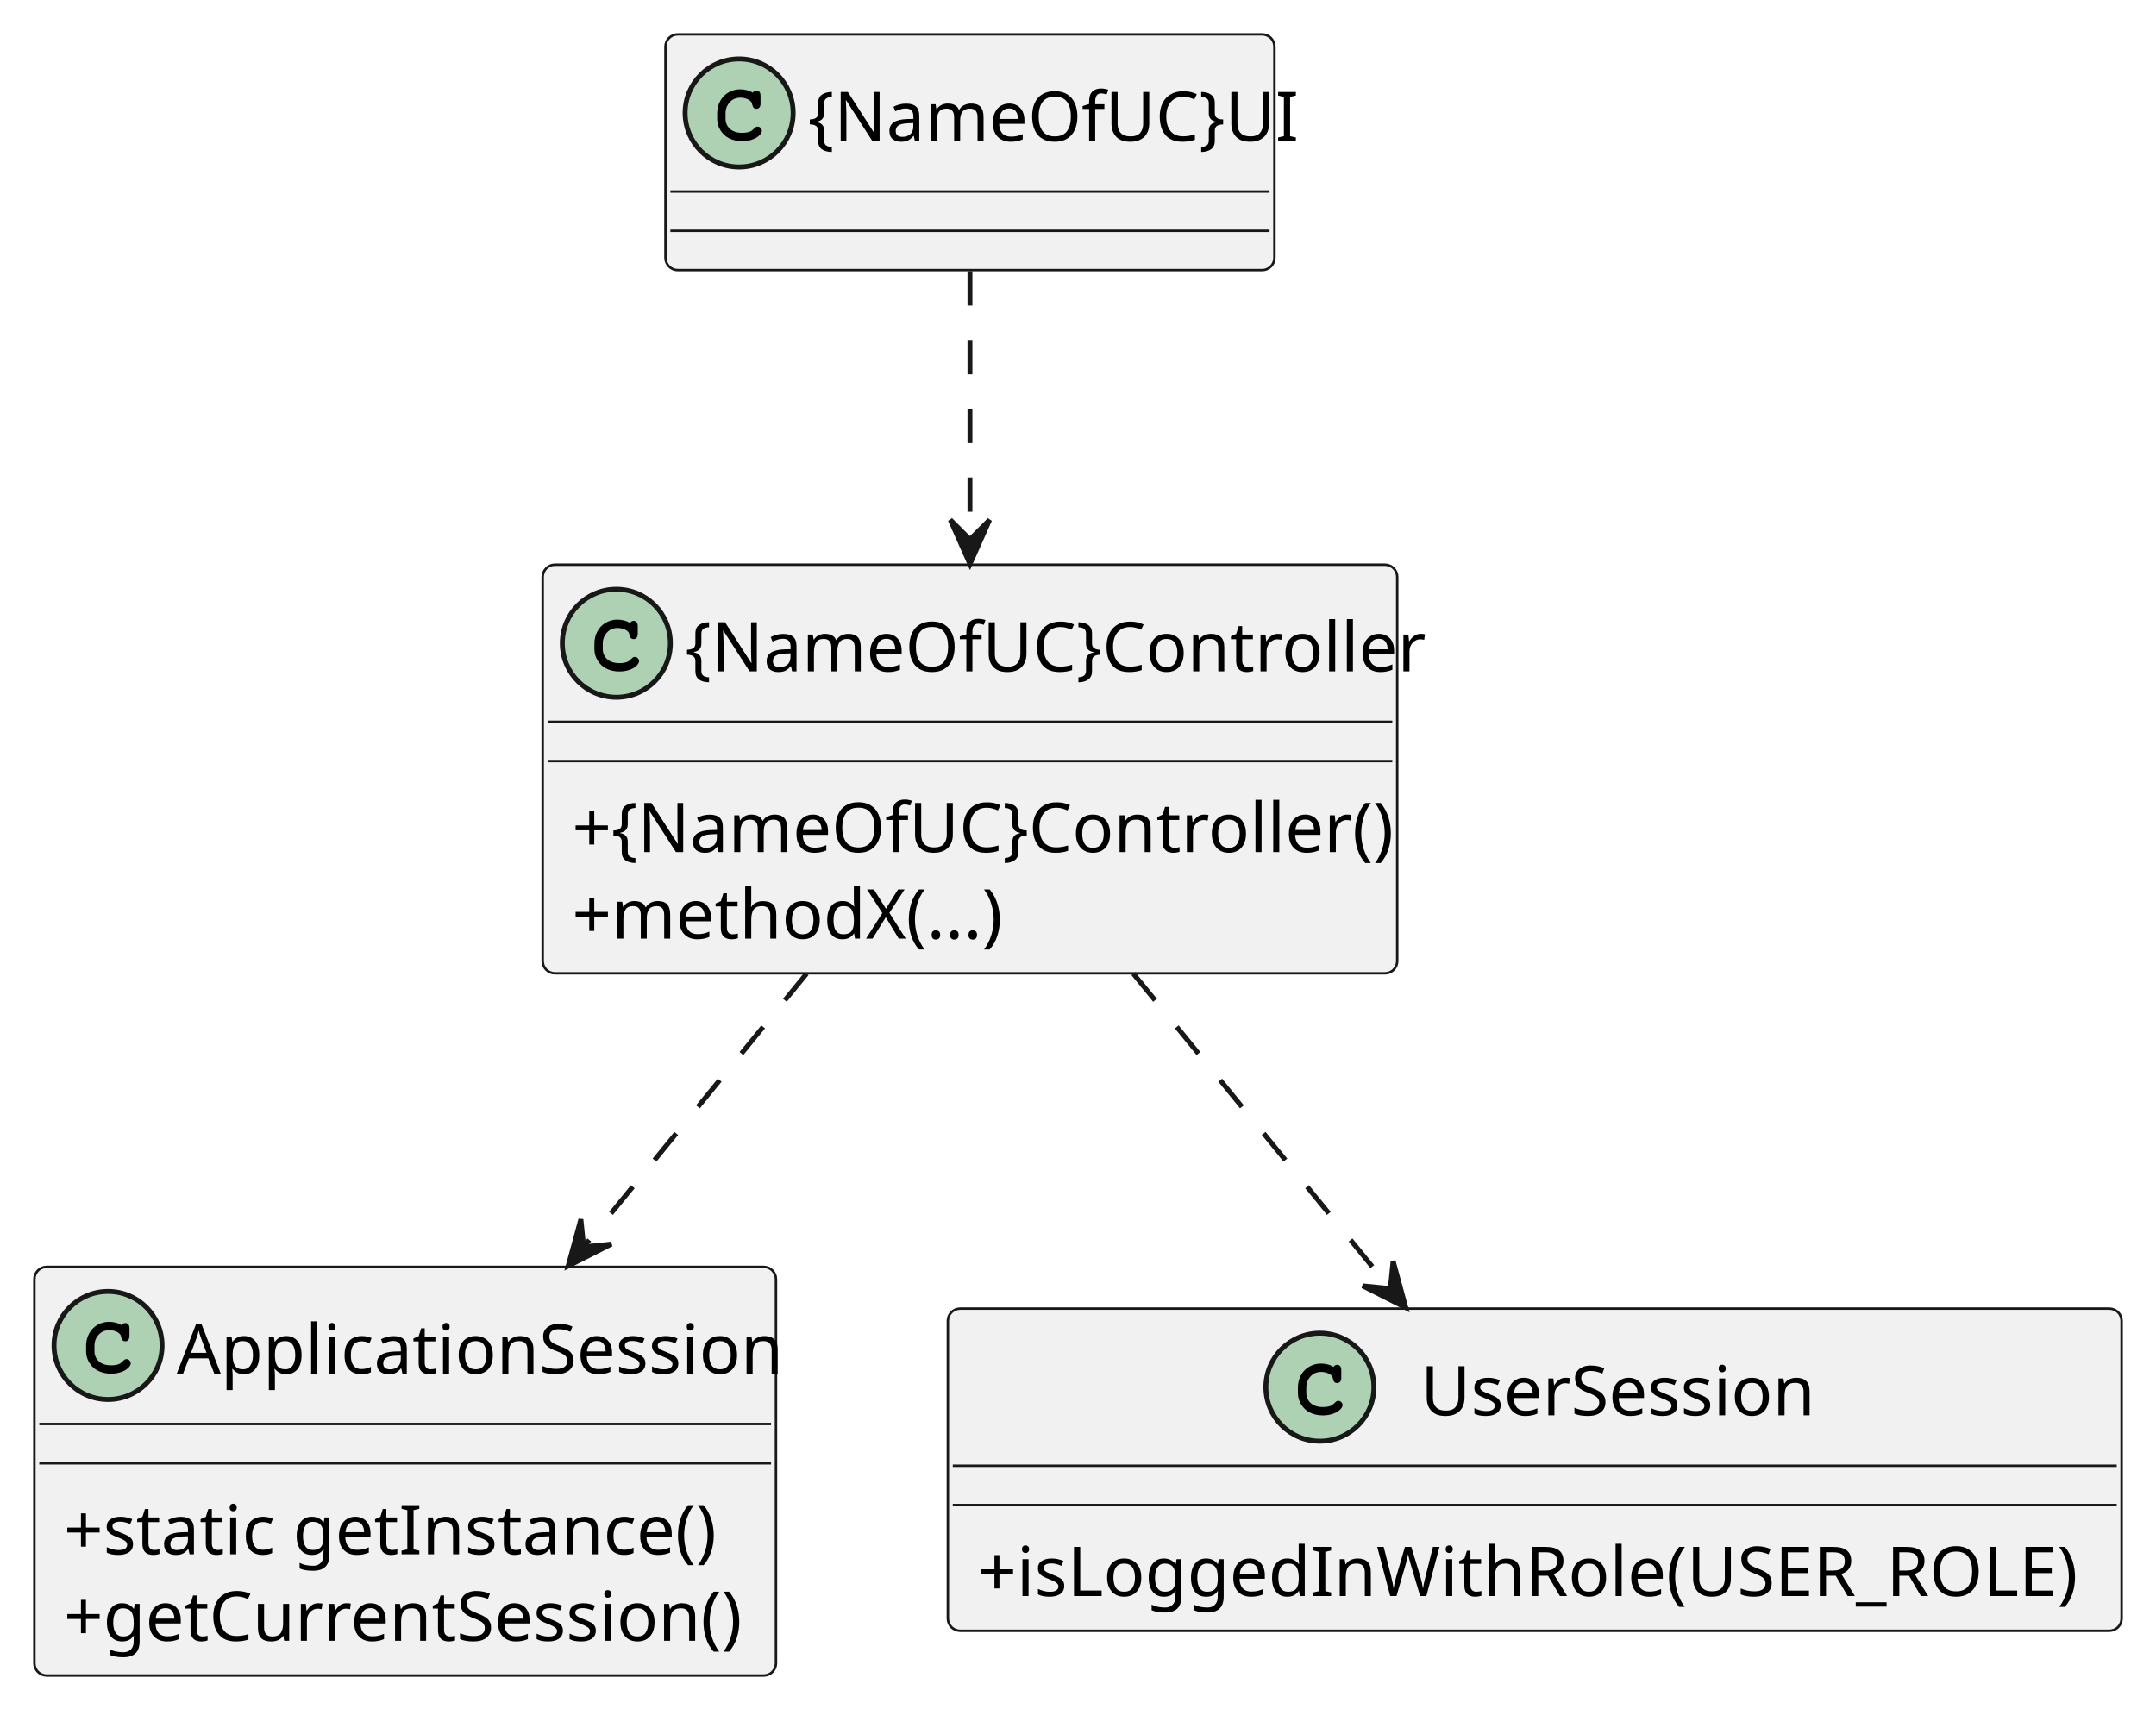
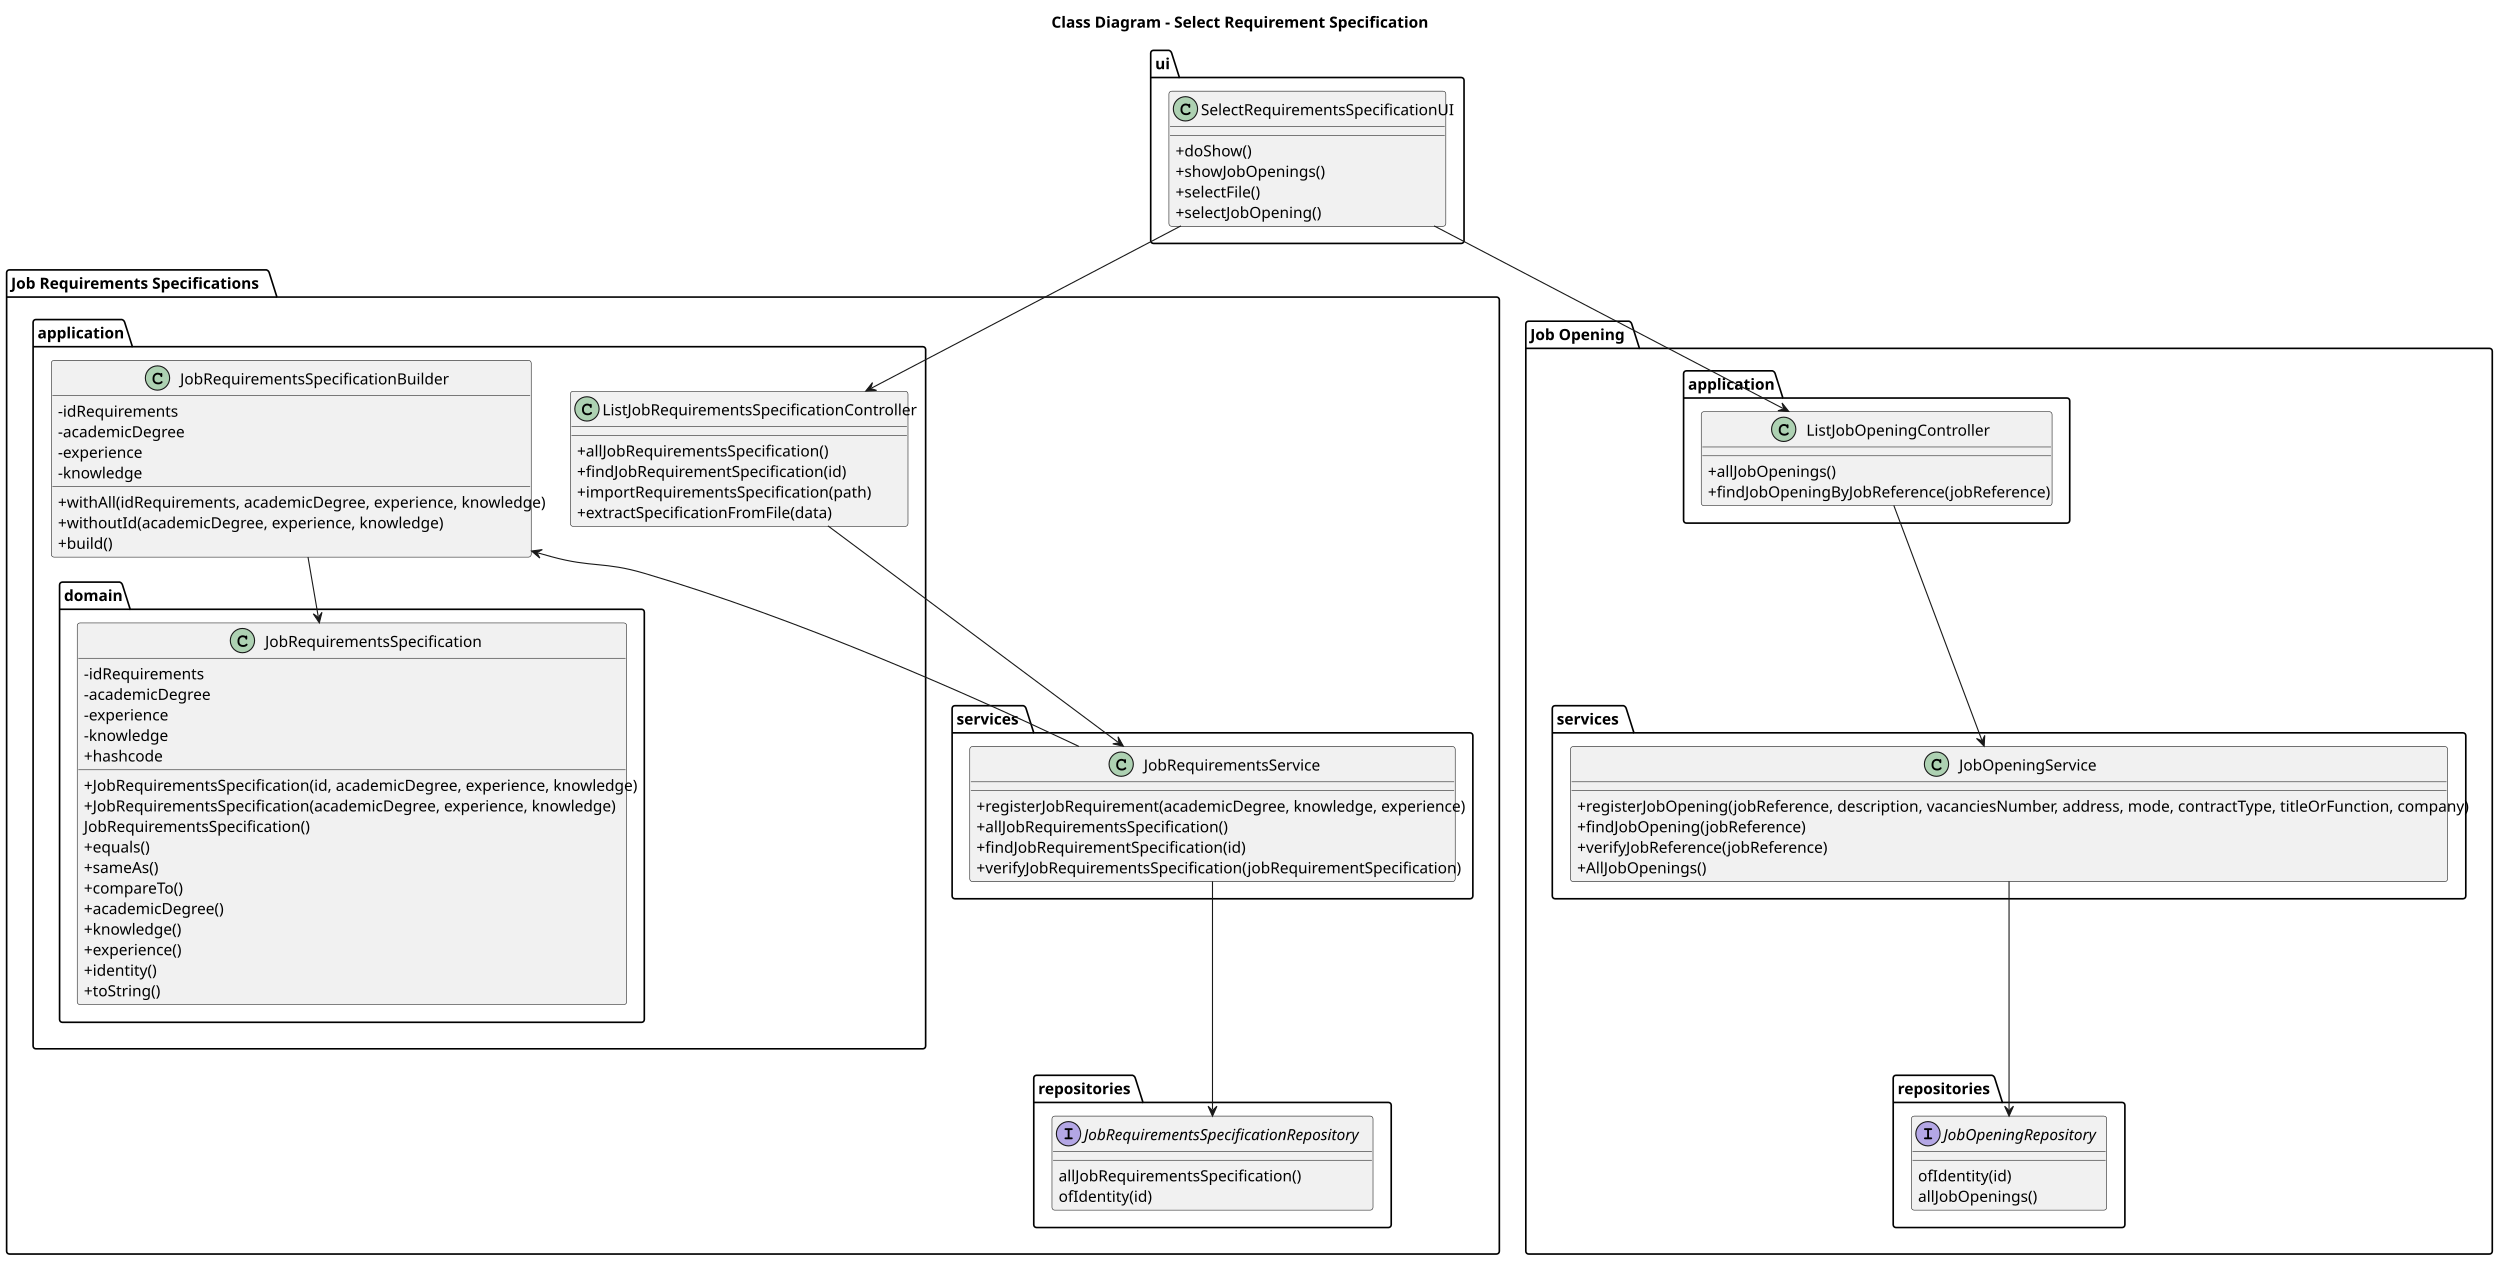
- <svg xmlns="http://www.w3.org/2000/svg" contentStyleType="text/css" height="348px" preserveAspectRatio="none" style="width:439px;height:348px;background:#FFFFFF;" version="1.1" viewBox="0 0 439 348" width="439px" zoomAndPan="magnify">
+ <svg xmlns="http://www.w3.org/2000/svg" contentStyleType="text/css" height="1143px" preserveAspectRatio="none" style="width:2266px;height:1143px;background:#FFFFFF;" version="1.1" viewBox="0 0 2266 1143" width="2266px" zoomAndPan="magnify">
  <defs />
  <g>
-     <g id="elem_ApplicationSession">
-       <rect codeLine="3" fill="#F1F1F1" height="83.219" id="ApplicationSession" rx="2.5" ry="2.5" style="stroke:#181818;stroke-width:0.5;" width="151" x="7" y="258" />
-       <ellipse cx="22" cy="274" fill="#ADD1B2" rx="11" ry="11" style="stroke:#181818;stroke-width:1.0;" />
-       <path d="M24.766,269.875 Q24.922,269.656 25.109,269.547 Q25.297,269.438 25.516,269.438 Q25.891,269.438 26.125,269.703 Q26.359,269.953 26.359,270.562 L26.359,272.016 Q26.359,272.625 26.125,272.891 Q25.891,273.156 25.516,273.156 Q25.172,273.156 24.969,272.953 Q24.766,272.766 24.656,272.25 Q24.609,271.891 24.422,271.703 Q24.094,271.328 23.484,271.109 Q22.875,270.891 22.25,270.891 Q21.484,270.891 20.844,271.219 Q20.219,271.547 19.719,272.297 Q19.234,273.047 19.234,274.078 L19.234,275.172 Q19.234,276.406 20.125,277.234 Q21.016,278.047 22.609,278.047 Q23.547,278.047 24.203,277.797 Q24.594,277.641 25.016,277.203 Q25.281,276.938 25.422,276.859 Q25.578,276.781 25.781,276.781 Q26.109,276.781 26.359,277.047 Q26.625,277.297 26.625,277.641 Q26.625,277.984 26.281,278.391 Q25.781,278.969 24.984,279.297 Q23.906,279.75 22.609,279.75 Q21.094,279.75 19.891,279.125 Q18.906,278.625 18.219,277.562 Q17.531,276.484 17.531,275.203 L17.531,274.047 Q17.531,272.719 18.141,271.578 Q18.766,270.422 19.859,269.812 Q20.953,269.188 22.188,269.188 Q22.922,269.188 23.562,269.359 Q24.219,269.516 24.766,269.875 Z " fill="#000000" />
-       <text fill="#000000" font-family="sans-serif" font-size="14" lengthAdjust="spacing" textLength="119" x="36" y="279.728">ApplicationSession</text>
-       <line style="stroke:#181818;stroke-width:0.5;" x1="8" x2="157" y1="290" y2="290" />
-       <line style="stroke:#181818;stroke-width:0.5;" x1="8" x2="157" y1="298" y2="298" />
-       <text fill="#000000" font-family="sans-serif" font-size="14" lengthAdjust="spacing" textLength="128" x="13" y="316.533">+static getInstance()</text>
-       <text fill="#000000" font-family="sans-serif" font-size="14" lengthAdjust="spacing" textLength="136" x="13" y="334.143">+getCurrentSession()</text>
-     </g>
-     <g id="elem_UserSession">
-       <rect codeLine="9" fill="#F1F1F1" height="65.609" id="UserSession" rx="2.5" ry="2.5" style="stroke:#181818;stroke-width:0.5;" width="239" x="193" y="266.5" />
-       <ellipse cx="268.75" cy="282.5" fill="#ADD1B2" rx="11" ry="11" style="stroke:#181818;stroke-width:1.0;" />
-       <path d="M271.516,278.375 Q271.672,278.156 271.859,278.047 Q272.047,277.938 272.266,277.938 Q272.641,277.938 272.875,278.203 Q273.109,278.453 273.109,279.062 L273.109,280.516 Q273.109,281.125 272.875,281.391 Q272.641,281.656 272.266,281.656 Q271.922,281.656 271.719,281.453 Q271.516,281.266 271.406,280.75 Q271.359,280.391 271.172,280.203 Q270.844,279.828 270.234,279.609 Q269.625,279.391 269,279.391 Q268.234,279.391 267.594,279.719 Q266.969,280.047 266.469,280.797 Q265.984,281.547 265.984,282.578 L265.984,283.672 Q265.984,284.906 266.875,285.734 Q267.766,286.547 269.359,286.547 Q270.297,286.547 270.953,286.297 Q271.344,286.141 271.766,285.703 Q272.031,285.438 272.172,285.359 Q272.328,285.281 272.531,285.281 Q272.859,285.281 273.109,285.547 Q273.375,285.797 273.375,286.141 Q273.375,286.484 273.031,286.891 Q272.531,287.469 271.734,287.797 Q270.656,288.25 269.359,288.25 Q267.844,288.25 266.641,287.625 Q265.656,287.125 264.969,286.062 Q264.281,284.984 264.281,283.703 L264.281,282.547 Q264.281,281.219 264.891,280.078 Q265.516,278.922 266.609,278.312 Q267.703,277.688 268.938,277.688 Q269.672,277.688 270.312,277.859 Q270.969,278.016 271.516,278.375 Z " fill="#000000" />
-       <text fill="#000000" font-family="sans-serif" font-size="14" lengthAdjust="spacing" textLength="79" x="289.25" y="288.228">UserSession</text>
-       <line style="stroke:#181818;stroke-width:0.5;" x1="194" x2="431" y1="298.5" y2="298.5" />
-       <line style="stroke:#181818;stroke-width:0.5;" x1="194" x2="431" y1="306.5" y2="306.5" />
-       <text fill="#000000" font-family="sans-serif" font-size="14" lengthAdjust="spacing" textLength="227" x="199" y="325.033">+isLoggedInWithRole(USER_ROLE)</text>
-     </g>
-     <g id="elem_{NameOfUC}Controller">
-       <rect codeLine="14" fill="#F1F1F1" height="83.219" id="{NameOfUC}Controller" rx="2.5" ry="2.5" style="stroke:#181818;stroke-width:0.5;" width="174" x="110.5" y="115" />
-       <ellipse cx="125.5" cy="131" fill="#ADD1B2" rx="11" ry="11" style="stroke:#181818;stroke-width:1.0;" />
-       <path d="M128.266,126.875 Q128.422,126.656 128.609,126.547 Q128.797,126.438 129.016,126.438 Q129.391,126.438 129.625,126.703 Q129.859,126.953 129.859,127.562 L129.859,129.016 Q129.859,129.625 129.625,129.891 Q129.391,130.156 129.016,130.156 Q128.672,130.156 128.469,129.953 Q128.266,129.766 128.156,129.25 Q128.109,128.891 127.922,128.703 Q127.594,128.328 126.984,128.109 Q126.375,127.891 125.75,127.891 Q124.984,127.891 124.344,128.219 Q123.719,128.547 123.219,129.297 Q122.734,130.047 122.734,131.078 L122.734,132.172 Q122.734,133.406 123.625,134.234 Q124.516,135.047 126.109,135.047 Q127.047,135.047 127.703,134.797 Q128.094,134.641 128.516,134.203 Q128.781,133.938 128.922,133.859 Q129.078,133.781 129.281,133.781 Q129.609,133.781 129.859,134.047 Q130.125,134.297 130.125,134.641 Q130.125,134.984 129.781,135.391 Q129.281,135.969 128.484,136.297 Q127.406,136.75 126.109,136.75 Q124.594,136.75 123.391,136.125 Q122.406,135.625 121.719,134.562 Q121.031,133.484 121.031,132.203 L121.031,131.047 Q121.031,129.719 121.641,128.578 Q122.266,127.422 123.359,126.812 Q124.453,126.188 125.688,126.188 Q126.422,126.188 127.062,126.359 Q127.719,126.516 128.266,126.875 Z " fill="#000000" />
-       <text fill="#000000" font-family="sans-serif" font-size="14" lengthAdjust="spacing" textLength="142" x="139.5" y="136.728">{NameOfUC}Controller</text>
-       <line style="stroke:#181818;stroke-width:0.5;" x1="111.5" x2="283.5" y1="147" y2="147" />
-       <line style="stroke:#181818;stroke-width:0.5;" x1="111.5" x2="283.5" y1="155" y2="155" />
-       <text fill="#000000" font-family="sans-serif" font-size="14" lengthAdjust="spacing" textLength="160" x="116.5" y="173.533">+{NameOfUC}Controller()</text>
-       <text fill="#000000" font-family="sans-serif" font-size="14" lengthAdjust="spacing" textLength="85" x="116.5" y="191.143">+methodX(...)</text>
-     </g>
-     <g id="elem_{NameOfUC}UI">
-       <rect codeLine="19" fill="#F1F1F1" height="48" id="{NameOfUC}UI" rx="2.5" ry="2.5" style="stroke:#181818;stroke-width:0.5;" width="124" x="135.5" y="7" />
-       <ellipse cx="150.5" cy="23" fill="#ADD1B2" rx="11" ry="11" style="stroke:#181818;stroke-width:1.0;" />
-       <path d="M153.266,18.875 Q153.422,18.656 153.609,18.547 Q153.797,18.438 154.016,18.438 Q154.391,18.438 154.625,18.703 Q154.859,18.953 154.859,19.562 L154.859,21.016 Q154.859,21.625 154.625,21.891 Q154.391,22.156 154.016,22.156 Q153.672,22.156 153.469,21.953 Q153.266,21.766 153.156,21.25 Q153.109,20.891 152.922,20.703 Q152.594,20.328 151.984,20.109 Q151.375,19.891 150.75,19.891 Q149.984,19.891 149.344,20.219 Q148.719,20.547 148.219,21.297 Q147.734,22.047 147.734,23.078 L147.734,24.172 Q147.734,25.406 148.625,26.234 Q149.516,27.047 151.109,27.047 Q152.047,27.047 152.703,26.797 Q153.094,26.641 153.516,26.203 Q153.781,25.938 153.922,25.859 Q154.078,25.781 154.281,25.781 Q154.609,25.781 154.859,26.047 Q155.125,26.297 155.125,26.641 Q155.125,26.984 154.781,27.391 Q154.281,27.969 153.484,28.297 Q152.406,28.75 151.109,28.75 Q149.594,28.75 148.391,28.125 Q147.406,27.625 146.719,26.562 Q146.031,25.484 146.031,24.203 L146.031,23.047 Q146.031,21.719 146.641,20.578 Q147.266,19.422 148.359,18.812 Q149.453,18.188 150.688,18.188 Q151.422,18.188 152.062,18.359 Q152.719,18.516 153.266,18.875 Z " fill="#000000" />
-       <text fill="#000000" font-family="sans-serif" font-size="14" lengthAdjust="spacing" textLength="92" x="164.5" y="28.729">{NameOfUC}UI</text>
-       <line style="stroke:#181818;stroke-width:0.5;" x1="136.5" x2="258.5" y1="39" y2="39" />
-       <line style="stroke:#181818;stroke-width:0.5;" x1="136.5" x2="258.5" y1="47" y2="47" />
-     </g>
-     <g id="link_{NameOfUC}UI_{NameOfUC}Controller">
-       <path codeLine="22" d="M197.5,55.23 C197.5,70.56 197.5,91.16 197.5,109.7 " fill="none" id="{NameOfUC}UI-to-{NameOfUC}Controller" style="stroke:#181818;stroke-width:1.0;stroke-dasharray:7.0,7.0;" />
-       <polygon fill="#181818" points="197.5,114.87,201.5,105.87,197.5,109.87,193.5,105.87,197.5,114.87" style="stroke:#181818;stroke-width:1.0;" />
-     </g>
-     <g id="link_{NameOfUC}Controller_ApplicationSession">
-       <path codeLine="23" d="M164.24,198.28 C150.05,215.67 133.46,236.02 118.94,253.82 " fill="none" id="{NameOfUC}Controller-to-ApplicationSession" style="stroke:#181818;stroke-width:1.0;stroke-dasharray:7.0,7.0;" />
-       <polygon fill="#181818" points="115.69,257.81,124.478,253.363,118.85,253.935,118.278,248.307,115.69,257.81" style="stroke:#181818;stroke-width:1.0;" />
-     </g>
-     <g id="link_{NameOfUC}Controller_UserSession">
-       <path codeLine="24" d="M230.76,198.28 C247.17,218.4 266.79,242.46 282.7,261.97 " fill="none" id="{NameOfUC}Controller-to-UserSession" style="stroke:#181818;stroke-width:1.0;stroke-dasharray:7.0,7.0;" />
-       <polygon fill="#181818" points="286.25,266.31,283.662,256.807,283.09,262.435,277.462,261.863,286.25,266.31" style="stroke:#181818;stroke-width:1.0;" />
+     <text fill="#000000" font-family="sans-serif" font-size="14" font-weight="bold" lengthAdjust="spacing" textLength="346" x="953" y="25.107">Class Diagram - Select Requirement Specification</text>
+     <g id="cluster_ui">
+       <path d="M1045.5,45.635 L1059.5,45.635 A3.75,3.75 0 0 1 1062,48.135 L1069,70.256 L1324.5,70.256 A2.5,2.5 0 0 1 1327,72.756 L1327,218.135 A2.5,2.5 0 0 1 1324.5,220.635 L1045.5,220.635 A2.5,2.5 0 0 1 1043,218.135 L1043,48.135 A2.5,2.5 0 0 1 1045.5,45.635 " fill="none" style="stroke:#000000;stroke-width:1.5;" />
+       <line style="stroke:#000000;stroke-width:1.5;" x1="1043" x2="1069" y1="70.256" y2="70.256" />
+       <text fill="#000000" font-family="sans-serif" font-size="14" font-weight="bold" lengthAdjust="spacing" textLength="13" x="1047" y="62.742">ui</text>
+     </g>
+     <g id="cluster_Job Requirements Specifications">
+       <path d="M8.5,244.635 L241.5,244.635 A3.75,3.75 0 0 1 244,247.135 L251,269.256 L1356.5,269.256 A2.5,2.5 0 0 1 1359,271.756 L1359,1134.135 A2.5,2.5 0 0 1 1356.5,1136.635 L8.5,1136.635 A2.5,2.5 0 0 1 6,1134.135 L6,247.135 A2.5,2.5 0 0 1 8.5,244.635 " fill="none" style="stroke:#000000;stroke-width:1.5;" />
+       <line style="stroke:#000000;stroke-width:1.5;" x1="6" x2="251" y1="269.256" y2="269.256" />
+       <text fill="#000000" font-family="sans-serif" font-size="14" font-weight="bold" lengthAdjust="spacing" textLength="232" x="10" y="261.742">Job Requirements Specifications</text>
+     </g>
+     <g id="cluster_application">
+       <path d="M32.5,289.635 L110.5,289.635 A3.75,3.75 0 0 1 113,292.135 L120,314.256 L836.5,314.256 A2.5,2.5 0 0 1 839,316.756 L839,948.135 A2.5,2.5 0 0 1 836.5,950.635 L32.5,950.635 A2.5,2.5 0 0 1 30,948.135 L30,292.135 A2.5,2.5 0 0 1 32.5,289.635 " fill="none" style="stroke:#000000;stroke-width:1.5;" />
+       <line style="stroke:#000000;stroke-width:1.5;" x1="30" x2="120" y1="314.256" y2="314.256" />
+       <text fill="#000000" font-family="sans-serif" font-size="14" font-weight="bold" lengthAdjust="spacing" textLength="77" x="34" y="306.742">application</text>
+     </g>
+     <g id="cluster_domain">
+       <path d="M56.5,527.635 L108.5,527.635 A3.75,3.75 0 0 1 111,530.135 L118,552.256 L581.5,552.256 A2.5,2.5 0 0 1 584,554.756 L584,924.135 A2.5,2.5 0 0 1 581.5,926.635 L56.5,926.635 A2.5,2.5 0 0 1 54,924.135 L54,530.135 A2.5,2.5 0 0 1 56.5,527.635 " fill="none" style="stroke:#000000;stroke-width:1.5;" />
+       <line style="stroke:#000000;stroke-width:1.5;" x1="54" x2="118" y1="552.256" y2="552.256" />
+       <text fill="#000000" font-family="sans-serif" font-size="14" font-weight="bold" lengthAdjust="spacing" textLength="51" x="58" y="544.742">domain</text>
+     </g>
+     <g id="cluster_services">
+       <path d="M865.5,639.635 L927.5,639.635 A3.75,3.75 0 0 1 930,642.135 L937,664.256 L1332.5,664.256 A2.5,2.5 0 0 1 1335,666.756 L1335,812.135 A2.5,2.5 0 0 1 1332.5,814.635 L865.5,814.635 A2.5,2.5 0 0 1 863,812.135 L863,642.135 A2.5,2.5 0 0 1 865.5,639.635 " fill="none" style="stroke:#000000;stroke-width:1.5;" />
+       <line style="stroke:#000000;stroke-width:1.5;" x1="863" x2="937" y1="664.256" y2="664.256" />
+       <text fill="#000000" font-family="sans-serif" font-size="14" font-weight="bold" lengthAdjust="spacing" textLength="61" x="867" y="656.742">services</text>
+     </g>
+     <g id="cluster_repositories">
+       <path d="M939.5,974.635 L1026.5,974.635 A3.75,3.75 0 0 1 1029,977.135 L1036,999.256 L1258.5,999.256 A2.5,2.5 0 0 1 1261,1001.756 L1261,1110.135 A2.5,2.5 0 0 1 1258.5,1112.635 L939.5,1112.635 A2.5,2.5 0 0 1 937,1110.135 L937,977.135 A2.5,2.5 0 0 1 939.5,974.635 " fill="none" style="stroke:#000000;stroke-width:1.5;" />
+       <line style="stroke:#000000;stroke-width:1.5;" x1="937" x2="1036" y1="999.256" y2="999.256" />
+       <text fill="#000000" font-family="sans-serif" font-size="14" font-weight="bold" lengthAdjust="spacing" textLength="86" x="941" y="991.742">repositories</text>
+     </g>
+     <g id="cluster_Job Opening">
+       <path d="M1385.5,291.135 L1476.5,291.135 A3.75,3.75 0 0 1 1479,293.635 L1486,315.756 L2256.5,315.756 A2.5,2.5 0 0 1 2259,318.256 L2259,1134.135 A2.5,2.5 0 0 1 2256.5,1136.635 L1385.5,1136.635 A2.5,2.5 0 0 1 1383,1134.135 L1383,293.635 A2.5,2.5 0 0 1 1385.5,291.135 " fill="none" style="stroke:#000000;stroke-width:1.5;" />
+       <line style="stroke:#000000;stroke-width:1.5;" x1="1383" x2="1486" y1="315.756" y2="315.756" />
+       <text fill="#000000" font-family="sans-serif" font-size="14" font-weight="bold" lengthAdjust="spacing" textLength="90" x="1387" y="308.242">Job Opening</text>
+     </g>
+     <g id="cluster_application">
+       <path d="M1528.5,336.135 L1606.5,336.135 A3.75,3.75 0 0 1 1609,338.635 L1616,360.756 L1873.5,360.756 A2.5,2.5 0 0 1 1876,363.256 L1876,471.635 A2.5,2.5 0 0 1 1873.5,474.135 L1528.5,474.135 A2.5,2.5 0 0 1 1526,471.635 L1526,338.635 A2.5,2.5 0 0 1 1528.5,336.135 " fill="none" style="stroke:#000000;stroke-width:1.5;" />
+       <line style="stroke:#000000;stroke-width:1.5;" x1="1526" x2="1616" y1="360.756" y2="360.756" />
+       <text fill="#000000" font-family="sans-serif" font-size="14" font-weight="bold" lengthAdjust="spacing" textLength="77" x="1530" y="353.242">application</text>
+     </g>
+     <g id="cluster_services">
+       <path d="M1409.5,639.635 L1471.5,639.635 A3.75,3.75 0 0 1 1474,642.135 L1481,664.256 L2232.5,664.256 A2.5,2.5 0 0 1 2235,666.756 L2235,812.135 A2.5,2.5 0 0 1 2232.5,814.635 L1409.5,814.635 A2.5,2.5 0 0 1 1407,812.135 L1407,642.135 A2.5,2.5 0 0 1 1409.5,639.635 " fill="none" style="stroke:#000000;stroke-width:1.5;" />
+       <line style="stroke:#000000;stroke-width:1.5;" x1="1407" x2="1481" y1="664.256" y2="664.256" />
+       <text fill="#000000" font-family="sans-serif" font-size="14" font-weight="bold" lengthAdjust="spacing" textLength="61" x="1411" y="656.742">services</text>
+     </g>
+     <g id="cluster_repositories">
+       <path d="M1718.5,974.635 L1805.5,974.635 A3.75,3.75 0 0 1 1808,977.135 L1815,999.256 L1923.5,999.256 A2.5,2.5 0 0 1 1926,1001.756 L1926,1110.135 A2.5,2.5 0 0 1 1923.5,1112.635 L1718.5,1112.635 A2.5,2.5 0 0 1 1716,1110.135 L1716,977.135 A2.5,2.5 0 0 1 1718.5,974.635 " fill="none" style="stroke:#000000;stroke-width:1.5;" />
+       <line style="stroke:#000000;stroke-width:1.5;" x1="1716" x2="1815" y1="999.256" y2="999.256" />
+       <text fill="#000000" font-family="sans-serif" font-size="14" font-weight="bold" lengthAdjust="spacing" textLength="86" x="1720" y="991.742">repositories</text>
+     </g>
+     <g id="elem_SelectRequirementsSpecificationUI">
+       <rect codeLine="6" fill="#F1F1F1" height="122.484" id="SelectRequirementsSpecificationUI" rx="2.5" ry="2.5" style="stroke:#181818;stroke-width:0.5;" width="251" x="1059.5" y="82.635" />
+       <ellipse cx="1074.5" cy="98.635" fill="#ADD1B2" rx="11" ry="11" style="stroke:#181818;stroke-width:1.0;" />
+       <path d="M1077.266,94.51 Q1077.422,94.291 1077.609,94.182 Q1077.797,94.072 1078.016,94.072 Q1078.391,94.072 1078.625,94.338 Q1078.859,94.588 1078.859,95.197 L1078.859,96.65 Q1078.859,97.26 1078.625,97.525 Q1078.391,97.791 1078.016,97.791 Q1077.672,97.791 1077.469,97.588 Q1077.266,97.4 1077.156,96.885 Q1077.109,96.525 1076.922,96.338 Q1076.594,95.963 1075.984,95.744 Q1075.375,95.525 1074.75,95.525 Q1073.984,95.525 1073.344,95.853 Q1072.719,96.182 1072.219,96.932 Q1071.734,97.682 1071.734,98.713 L1071.734,99.807 Q1071.734,101.041 1072.625,101.869 Q1073.516,102.682 1075.109,102.682 Q1076.047,102.682 1076.703,102.432 Q1077.094,102.275 1077.516,101.838 Q1077.781,101.572 1077.922,101.494 Q1078.078,101.416 1078.281,101.416 Q1078.609,101.416 1078.859,101.682 Q1079.125,101.932 1079.125,102.275 Q1079.125,102.619 1078.781,103.025 Q1078.281,103.603 1077.484,103.932 Q1076.406,104.385 1075.109,104.385 Q1073.594,104.385 1072.391,103.76 Q1071.406,103.26 1070.719,102.197 Q1070.031,101.119 1070.031,99.838 L1070.031,98.682 Q1070.031,97.353 1070.641,96.213 Q1071.266,95.057 1072.359,94.447 Q1073.453,93.822 1074.688,93.822 Q1075.422,93.822 1076.062,93.994 Q1076.719,94.15 1077.266,94.51 Z " fill="#000000" />
+       <text fill="#000000" font-family="sans-serif" font-size="14" lengthAdjust="spacing" textLength="219" x="1088.5" y="104.432">SelectRequirementsSpecificationUI</text>
+       <line style="stroke:#181818;stroke-width:0.5;" x1="1060.5" x2="1309.5" y1="114.635" y2="114.635" />
+       <line style="stroke:#181818;stroke-width:0.5;" x1="1060.5" x2="1309.5" y1="122.635" y2="122.635" />
+       <text fill="#000000" font-family="sans-serif" font-size="14" lengthAdjust="spacing" textLength="68" x="1065.5" y="141.742">+doShow()</text>
+       <text fill="#000000" font-family="sans-serif" font-size="14" lengthAdjust="spacing" textLength="133" x="1065.5" y="160.363">+showJobOpenings()</text>
+       <text fill="#000000" font-family="sans-serif" font-size="14" lengthAdjust="spacing" textLength="78" x="1065.5" y="178.984">+selectFile()</text>
+       <text fill="#000000" font-family="sans-serif" font-size="14" lengthAdjust="spacing" textLength="131" x="1065.5" y="197.606">+selectJobOpening()</text>
+     </g>
+     <g id="elem_ListJobRequirementsSpecificationController">
+       <rect codeLine="16" fill="#F1F1F1" height="122.484" id="ListJobRequirementsSpecificationController" rx="2.5" ry="2.5" style="stroke:#181818;stroke-width:0.5;" width="306" x="517" y="354.635" />
+       <ellipse cx="532" cy="370.635" fill="#ADD1B2" rx="11" ry="11" style="stroke:#181818;stroke-width:1.0;" />
+       <path d="M534.766,366.51 Q534.922,366.291 535.109,366.182 Q535.297,366.072 535.516,366.072 Q535.891,366.072 536.125,366.338 Q536.359,366.588 536.359,367.197 L536.359,368.65 Q536.359,369.26 536.125,369.525 Q535.891,369.791 535.516,369.791 Q535.172,369.791 534.969,369.588 Q534.766,369.4 534.656,368.885 Q534.609,368.525 534.422,368.338 Q534.094,367.963 533.484,367.744 Q532.875,367.525 532.25,367.525 Q531.484,367.525 530.844,367.853 Q530.219,368.182 529.719,368.932 Q529.234,369.682 529.234,370.713 L529.234,371.807 Q529.234,373.041 530.125,373.869 Q531.016,374.682 532.609,374.682 Q533.547,374.682 534.203,374.432 Q534.594,374.275 535.016,373.838 Q535.281,373.572 535.422,373.494 Q535.578,373.416 535.781,373.416 Q536.109,373.416 536.359,373.682 Q536.625,373.932 536.625,374.275 Q536.625,374.619 536.281,375.025 Q535.781,375.603 534.984,375.932 Q533.906,376.385 532.609,376.385 Q531.094,376.385 529.891,375.76 Q528.906,375.26 528.219,374.197 Q527.531,373.119 527.531,371.838 L527.531,370.682 Q527.531,369.353 528.141,368.213 Q528.766,367.057 529.859,366.447 Q530.953,365.822 532.188,365.822 Q532.922,365.822 533.562,365.994 Q534.219,366.15 534.766,366.51 Z " fill="#000000" />
+       <text fill="#000000" font-family="sans-serif" font-size="14" lengthAdjust="spacing" textLength="274" x="546" y="376.432">ListJobRequirementsSpecificationController</text>
+       <line style="stroke:#181818;stroke-width:0.5;" x1="518" x2="822" y1="386.635" y2="386.635" />
+       <line style="stroke:#181818;stroke-width:0.5;" x1="518" x2="822" y1="394.635" y2="394.635" />
+       <text fill="#000000" font-family="sans-serif" font-size="14" lengthAdjust="spacing" textLength="222" x="523" y="413.742">+allJobRequirementsSpecification()</text>
+       <text fill="#000000" font-family="sans-serif" font-size="14" lengthAdjust="spacing" textLength="235" x="523" y="432.363">+findJobRequirementSpecification(id)</text>
+       <text fill="#000000" font-family="sans-serif" font-size="14" lengthAdjust="spacing" textLength="253" x="523" y="450.984">+importRequirementsSpecification(path)</text>
+       <text fill="#000000" font-family="sans-serif" font-size="14" lengthAdjust="spacing" textLength="224" x="523" y="469.606">+extractSpecificationFromFile(data)</text>
+     </g>
+     <g id="elem_JobRequirementsSpecificationBuilder">
+       <rect codeLine="43" fill="#F1F1F1" height="178.348" id="JobRequirementsSpecificationBuilder" rx="2.5" ry="2.5" style="stroke:#181818;stroke-width:0.5;" width="435" x="46.5" y="326.635" />
+       <ellipse cx="142.75" cy="342.635" fill="#ADD1B2" rx="11" ry="11" style="stroke:#181818;stroke-width:1.0;" />
+       <path d="M145.516,338.51 Q145.672,338.291 145.859,338.182 Q146.047,338.072 146.266,338.072 Q146.641,338.072 146.875,338.338 Q147.109,338.588 147.109,339.197 L147.109,340.65 Q147.109,341.26 146.875,341.525 Q146.641,341.791 146.266,341.791 Q145.922,341.791 145.719,341.588 Q145.516,341.4 145.406,340.885 Q145.359,340.525 145.172,340.338 Q144.844,339.963 144.234,339.744 Q143.625,339.525 143,339.525 Q142.234,339.525 141.594,339.853 Q140.969,340.182 140.469,340.932 Q139.984,341.682 139.984,342.713 L139.984,343.807 Q139.984,345.041 140.875,345.869 Q141.766,346.682 143.359,346.682 Q144.297,346.682 144.953,346.432 Q145.344,346.275 145.766,345.838 Q146.031,345.572 146.172,345.494 Q146.328,345.416 146.531,345.416 Q146.859,345.416 147.109,345.682 Q147.375,345.932 147.375,346.275 Q147.375,346.619 147.031,347.025 Q146.531,347.603 145.734,347.932 Q144.656,348.385 143.359,348.385 Q141.844,348.385 140.641,347.76 Q139.656,347.26 138.969,346.197 Q138.281,345.119 138.281,343.838 L138.281,342.682 Q138.281,341.353 138.891,340.213 Q139.516,339.057 140.609,338.447 Q141.703,337.822 142.938,337.822 Q143.672,337.822 144.312,337.994 Q144.969,338.15 145.516,338.51 Z " fill="#000000" />
+       <text fill="#000000" font-family="sans-serif" font-size="14" lengthAdjust="spacing" textLength="234" x="163.25" y="348.432">JobRequirementsSpecificationBuilder</text>
+       <line style="stroke:#181818;stroke-width:0.5;" x1="47.5" x2="480.5" y1="358.635" y2="358.635" />
+       <text fill="#000000" font-family="sans-serif" font-size="14" lengthAdjust="spacing" textLength="104" x="52.5" y="377.742">-idRequirements</text>
+       <text fill="#000000" font-family="sans-serif" font-size="14" lengthAdjust="spacing" textLength="112" x="52.5" y="396.363">-academicDegree</text>
+       <text fill="#000000" font-family="sans-serif" font-size="14" lengthAdjust="spacing" textLength="74" x="52.5" y="414.984">-experience</text>
+       <text fill="#000000" font-family="sans-serif" font-size="14" lengthAdjust="spacing" textLength="72" x="52.5" y="433.606">-knowledge</text>
+       <line style="stroke:#181818;stroke-width:0.5;" x1="47.5" x2="480.5" y1="441.119" y2="441.119" />
+       <text fill="#000000" font-family="sans-serif" font-size="14" lengthAdjust="spacing" textLength="423" x="52.5" y="460.227">+withAll(idRequirements, academicDegree, experience, knowledge)</text>
+       <text fill="#000000" font-family="sans-serif" font-size="14" lengthAdjust="spacing" textLength="332" x="52.5" y="478.848">+withoutId(academicDegree, experience, knowledge)</text>
+       <text fill="#000000" font-family="sans-serif" font-size="14" lengthAdjust="spacing" textLength="48" x="52.5" y="497.469">+build()</text>
+     </g>
+     <g id="elem_JobRequirementsSpecification">
+       <rect codeLine="23" fill="#F1F1F1" height="345.938" id="JobRequirementsSpecification" rx="2.5" ry="2.5" style="stroke:#181818;stroke-width:0.5;" width="498" x="70" y="564.635" />
+       <ellipse cx="219.75" cy="580.635" fill="#ADD1B2" rx="11" ry="11" style="stroke:#181818;stroke-width:1.0;" />
+       <path d="M222.516,576.51 Q222.672,576.291 222.859,576.182 Q223.047,576.072 223.266,576.072 Q223.641,576.072 223.875,576.338 Q224.109,576.588 224.109,577.197 L224.109,578.65 Q224.109,579.26 223.875,579.525 Q223.641,579.791 223.266,579.791 Q222.922,579.791 222.719,579.588 Q222.516,579.4 222.406,578.885 Q222.359,578.525 222.172,578.338 Q221.844,577.963 221.234,577.744 Q220.625,577.525 220,577.525 Q219.234,577.525 218.594,577.854 Q217.969,578.182 217.469,578.932 Q216.984,579.682 216.984,580.713 L216.984,581.807 Q216.984,583.041 217.875,583.869 Q218.766,584.682 220.359,584.682 Q221.297,584.682 221.953,584.432 Q222.344,584.275 222.766,583.838 Q223.031,583.572 223.172,583.494 Q223.328,583.416 223.531,583.416 Q223.859,583.416 224.109,583.682 Q224.375,583.932 224.375,584.275 Q224.375,584.619 224.031,585.025 Q223.531,585.604 222.734,585.932 Q221.656,586.385 220.359,586.385 Q218.844,586.385 217.641,585.76 Q216.656,585.26 215.969,584.197 Q215.281,583.119 215.281,581.838 L215.281,580.682 Q215.281,579.354 215.891,578.213 Q216.516,577.057 217.609,576.447 Q218.703,575.822 219.938,575.822 Q220.672,575.822 221.312,575.994 Q221.969,576.15 222.516,576.51 Z " fill="#000000" />
+       <text fill="#000000" font-family="sans-serif" font-size="14" lengthAdjust="spacing" textLength="190" x="240.25" y="586.432">JobRequirementsSpecification</text>
+       <line style="stroke:#181818;stroke-width:0.5;" x1="71" x2="567" y1="596.635" y2="596.635" />
+       <text fill="#000000" font-family="sans-serif" font-size="14" lengthAdjust="spacing" textLength="104" x="76" y="615.742">-idRequirements</text>
+       <text fill="#000000" font-family="sans-serif" font-size="14" lengthAdjust="spacing" textLength="112" x="76" y="634.363">-academicDegree</text>
+       <text fill="#000000" font-family="sans-serif" font-size="14" lengthAdjust="spacing" textLength="74" x="76" y="652.984">-experience</text>
+       <text fill="#000000" font-family="sans-serif" font-size="14" lengthAdjust="spacing" textLength="72" x="76" y="671.606">-knowledge</text>
+       <text fill="#000000" font-family="sans-serif" font-size="14" lengthAdjust="spacing" textLength="70" x="76" y="690.227">+hashcode</text>
+       <line style="stroke:#181818;stroke-width:0.5;" x1="71" x2="567" y1="697.74" y2="697.74" />
+       <text fill="#000000" font-family="sans-serif" font-size="14" lengthAdjust="spacing" textLength="486" x="76" y="716.848">+JobRequirementsSpecification(id, academicDegree, experience, knowledge)</text>
+       <text fill="#000000" font-family="sans-serif" font-size="14" lengthAdjust="spacing" textLength="467" x="76" y="735.469">+JobRequirementsSpecification(academicDegree, experience, knowledge)</text>
+       <text fill="#000000" font-family="sans-serif" font-size="14" lengthAdjust="spacing" textLength="200" x="76" y="754.09">JobRequirementsSpecification()</text>
+       <text fill="#000000" font-family="sans-serif" font-size="14" lengthAdjust="spacing" textLength="60" x="76" y="772.711">+equals()</text>
+       <text fill="#000000" font-family="sans-serif" font-size="14" lengthAdjust="spacing" textLength="68" x="76" y="791.332">+sameAs()</text>
+       <text fill="#000000" font-family="sans-serif" font-size="14" lengthAdjust="spacing" textLength="90" x="76" y="809.953">+compareTo()</text>
+       <text fill="#000000" font-family="sans-serif" font-size="14" lengthAdjust="spacing" textLength="125" x="76" y="828.574">+academicDegree()</text>
+       <text fill="#000000" font-family="sans-serif" font-size="14" lengthAdjust="spacing" textLength="85" x="76" y="847.195">+knowledge()</text>
+       <text fill="#000000" font-family="sans-serif" font-size="14" lengthAdjust="spacing" textLength="87" x="76" y="865.816">+experience()</text>
+       <text fill="#000000" font-family="sans-serif" font-size="14" lengthAdjust="spacing" textLength="63" x="76" y="884.438">+identity()</text>
+       <text fill="#000000" font-family="sans-serif" font-size="14" lengthAdjust="spacing" textLength="67" x="76" y="903.059">+toString()</text>
+     </g>
+     <g id="elem_JobRequirementsService">
+       <rect codeLine="55" fill="#F1F1F1" height="122.484" id="JobRequirementsService" rx="2.5" ry="2.5" style="stroke:#181818;stroke-width:0.5;" width="440" x="879" y="676.635" />
+       <ellipse cx="1016.25" cy="692.635" fill="#ADD1B2" rx="11" ry="11" style="stroke:#181818;stroke-width:1.0;" />
+       <path d="M1019.016,688.51 Q1019.172,688.291 1019.359,688.182 Q1019.547,688.072 1019.766,688.072 Q1020.141,688.072 1020.375,688.338 Q1020.609,688.588 1020.609,689.197 L1020.609,690.65 Q1020.609,691.26 1020.375,691.525 Q1020.141,691.791 1019.766,691.791 Q1019.422,691.791 1019.219,691.588 Q1019.016,691.4 1018.906,690.885 Q1018.859,690.525 1018.672,690.338 Q1018.344,689.963 1017.734,689.744 Q1017.125,689.525 1016.5,689.525 Q1015.734,689.525 1015.094,689.854 Q1014.469,690.182 1013.969,690.932 Q1013.484,691.682 1013.484,692.713 L1013.484,693.807 Q1013.484,695.041 1014.375,695.869 Q1015.266,696.682 1016.859,696.682 Q1017.797,696.682 1018.453,696.432 Q1018.844,696.275 1019.266,695.838 Q1019.531,695.572 1019.672,695.494 Q1019.828,695.416 1020.031,695.416 Q1020.359,695.416 1020.609,695.682 Q1020.875,695.932 1020.875,696.275 Q1020.875,696.619 1020.531,697.025 Q1020.031,697.604 1019.234,697.932 Q1018.156,698.385 1016.859,698.385 Q1015.344,698.385 1014.141,697.76 Q1013.156,697.26 1012.469,696.197 Q1011.781,695.119 1011.781,693.838 L1011.781,692.682 Q1011.781,691.354 1012.391,690.213 Q1013.016,689.057 1014.109,688.447 Q1015.203,687.822 1016.438,687.822 Q1017.172,687.822 1017.812,687.994 Q1018.469,688.15 1019.016,688.51 Z " fill="#000000" />
+       <text fill="#000000" font-family="sans-serif" font-size="14" lengthAdjust="spacing" textLength="157" x="1036.75" y="698.432">JobRequirementsService</text>
+       <line style="stroke:#181818;stroke-width:0.5;" x1="880" x2="1318" y1="708.635" y2="708.635" />
+       <line style="stroke:#181818;stroke-width:0.5;" x1="880" x2="1318" y1="716.635" y2="716.635" />
+       <text fill="#000000" font-family="sans-serif" font-size="14" lengthAdjust="spacing" textLength="428" x="885" y="735.742">+registerJobRequirement(academicDegree, knowledge, experience)</text>
+       <text fill="#000000" font-family="sans-serif" font-size="14" lengthAdjust="spacing" textLength="222" x="885" y="754.363">+allJobRequirementsSpecification()</text>
+       <text fill="#000000" font-family="sans-serif" font-size="14" lengthAdjust="spacing" textLength="235" x="885" y="772.984">+findJobRequirementSpecification(id)</text>
+       <text fill="#000000" font-family="sans-serif" font-size="14" lengthAdjust="spacing" textLength="422" x="885" y="791.606">+verifyJobRequirementsSpecification(jobRequirementSpecification)</text>
+     </g>
+     <g id="elem_JobRequirementsSpecificationRepository">
+       <rect codeLine="64" fill="#F1F1F1" height="85.242" id="JobRequirementsSpecificationRepository" rx="2.5" ry="2.5" style="stroke:#181818;stroke-width:0.5;" width="291" x="953.5" y="1011.635" />
+       <ellipse cx="968.5" cy="1027.635" fill="#B4A7E5" rx="11" ry="11" style="stroke:#181818;stroke-width:1.0;" />
+       <path d="M969.453,1024.275 L969.453,1030.932 L971.172,1030.932 Q971.781,1030.932 972.047,1031.166 Q972.312,1031.4 972.312,1031.791 Q972.312,1032.166 972.047,1032.4 Q971.781,1032.635 971.172,1032.635 L966.031,1032.635 Q965.422,1032.635 965.156,1032.4 Q964.891,1032.166 964.891,1031.775 Q964.891,1031.4 965.156,1031.166 Q965.422,1030.932 966.031,1030.932 L967.75,1030.932 L967.75,1024.275 L966.031,1024.275 Q965.422,1024.275 965.156,1024.041 Q964.891,1023.807 964.891,1023.416 Q964.891,1023.041 965.156,1022.807 Q965.422,1022.572 966.031,1022.572 L971.172,1022.572 Q971.781,1022.572 972.047,1022.807 Q972.312,1023.041 972.312,1023.416 Q972.312,1023.807 972.047,1024.041 Q971.781,1024.275 971.172,1024.275 L969.453,1024.275 Z " fill="#000000" />
+       <text fill="#000000" font-family="sans-serif" font-size="14" font-style="italic" lengthAdjust="spacing" textLength="259" x="982.5" y="1033.432">JobRequirementsSpecificationRepository</text>
+       <line style="stroke:#181818;stroke-width:0.5;" x1="954.5" x2="1243.5" y1="1043.635" y2="1043.635" />
+       <line style="stroke:#181818;stroke-width:0.5;" x1="954.5" x2="1243.5" y1="1051.635" y2="1051.635" />
+       <text fill="#000000" font-family="sans-serif" font-size="14" lengthAdjust="spacing" textLength="214" x="959.5" y="1070.742">allJobRequirementsSpecification()</text>
+       <text fill="#000000" font-family="sans-serif" font-size="14" lengthAdjust="spacing" textLength="78" x="959.5" y="1089.363">ofIdentity(id)</text>
+     </g>
+     <g id="elem_ListJobOpeningController">
+       <rect codeLine="73" fill="#F1F1F1" height="85.242" id="ListJobOpeningController" rx="2.5" ry="2.5" style="stroke:#181818;stroke-width:0.5;" width="318" x="1542" y="373.135" />
+       <ellipse cx="1616.75" cy="389.135" fill="#ADD1B2" rx="11" ry="11" style="stroke:#181818;stroke-width:1.0;" />
+       <path d="M1619.516,385.01 Q1619.672,384.791 1619.859,384.682 Q1620.047,384.572 1620.266,384.572 Q1620.641,384.572 1620.875,384.838 Q1621.109,385.088 1621.109,385.697 L1621.109,387.15 Q1621.109,387.76 1620.875,388.025 Q1620.641,388.291 1620.266,388.291 Q1619.922,388.291 1619.719,388.088 Q1619.516,387.9 1619.406,387.385 Q1619.359,387.025 1619.172,386.838 Q1618.844,386.463 1618.234,386.244 Q1617.625,386.025 1617,386.025 Q1616.234,386.025 1615.594,386.353 Q1614.969,386.682 1614.469,387.432 Q1613.984,388.182 1613.984,389.213 L1613.984,390.307 Q1613.984,391.541 1614.875,392.369 Q1615.766,393.182 1617.359,393.182 Q1618.297,393.182 1618.953,392.932 Q1619.344,392.775 1619.766,392.338 Q1620.031,392.072 1620.172,391.994 Q1620.328,391.916 1620.531,391.916 Q1620.859,391.916 1621.109,392.182 Q1621.375,392.432 1621.375,392.775 Q1621.375,393.119 1621.031,393.525 Q1620.531,394.103 1619.734,394.432 Q1618.656,394.885 1617.359,394.885 Q1615.844,394.885 1614.641,394.26 Q1613.656,393.76 1612.969,392.697 Q1612.281,391.619 1612.281,390.338 L1612.281,389.182 Q1612.281,387.853 1612.891,386.713 Q1613.516,385.557 1614.609,384.947 Q1615.703,384.322 1616.938,384.322 Q1617.672,384.322 1618.312,384.494 Q1618.969,384.65 1619.516,385.01 Z " fill="#000000" />
+       <text fill="#000000" font-family="sans-serif" font-size="14" lengthAdjust="spacing" textLength="160" x="1637.25" y="394.932">ListJobOpeningController</text>
+       <line style="stroke:#181818;stroke-width:0.5;" x1="1543" x2="1859" y1="405.135" y2="405.135" />
+       <line style="stroke:#181818;stroke-width:0.5;" x1="1543" x2="1859" y1="413.135" y2="413.135" />
+       <text fill="#000000" font-family="sans-serif" font-size="14" lengthAdjust="spacing" textLength="115" x="1548" y="432.242">+allJobOpenings()</text>
+       <text fill="#000000" font-family="sans-serif" font-size="14" lengthAdjust="spacing" textLength="306" x="1548" y="450.863">+findJobOpeningByJobReference(jobReference)</text>
+     </g>
+     <g id="elem_JobOpeningService">
+       <rect codeLine="80" fill="#F1F1F1" height="122.484" id="JobOpeningService" rx="2.5" ry="2.5" style="stroke:#181818;stroke-width:0.5;" width="795" x="1423.5" y="676.635" />
+       <ellipse cx="1755.25" cy="692.635" fill="#ADD1B2" rx="11" ry="11" style="stroke:#181818;stroke-width:1.0;" />
+       <path d="M1758.016,688.51 Q1758.172,688.291 1758.359,688.182 Q1758.547,688.072 1758.766,688.072 Q1759.141,688.072 1759.375,688.338 Q1759.609,688.588 1759.609,689.197 L1759.609,690.65 Q1759.609,691.26 1759.375,691.525 Q1759.141,691.791 1758.766,691.791 Q1758.422,691.791 1758.219,691.588 Q1758.016,691.4 1757.906,690.885 Q1757.859,690.525 1757.672,690.338 Q1757.344,689.963 1756.734,689.744 Q1756.125,689.525 1755.5,689.525 Q1754.734,689.525 1754.094,689.854 Q1753.469,690.182 1752.969,690.932 Q1752.484,691.682 1752.484,692.713 L1752.484,693.807 Q1752.484,695.041 1753.375,695.869 Q1754.266,696.682 1755.859,696.682 Q1756.797,696.682 1757.453,696.432 Q1757.844,696.275 1758.266,695.838 Q1758.531,695.572 1758.672,695.494 Q1758.828,695.416 1759.031,695.416 Q1759.359,695.416 1759.609,695.682 Q1759.875,695.932 1759.875,696.275 Q1759.875,696.619 1759.531,697.025 Q1759.031,697.604 1758.234,697.932 Q1757.156,698.385 1755.859,698.385 Q1754.344,698.385 1753.141,697.76 Q1752.156,697.26 1751.469,696.197 Q1750.781,695.119 1750.781,693.838 L1750.781,692.682 Q1750.781,691.354 1751.391,690.213 Q1752.016,689.057 1753.109,688.447 Q1754.203,687.822 1755.438,687.822 Q1756.172,687.822 1756.812,687.994 Q1757.469,688.15 1758.016,688.51 Z " fill="#000000" />
+       <text fill="#000000" font-family="sans-serif" font-size="14" lengthAdjust="spacing" textLength="123" x="1775.75" y="698.432">JobOpeningService</text>
+       <line style="stroke:#181818;stroke-width:0.5;" x1="1424.5" x2="2217.5" y1="708.635" y2="708.635" />
+       <line style="stroke:#181818;stroke-width:0.5;" x1="1424.5" x2="2217.5" y1="716.635" y2="716.635" />
+       <text fill="#000000" font-family="sans-serif" font-size="14" lengthAdjust="spacing" textLength="783" x="1429.5" y="735.742">+registerJobOpening(jobReference, description, vacanciesNumber, address, mode, contractType, titleOrFunction, company)</text>
+       <text fill="#000000" font-family="sans-serif" font-size="14" lengthAdjust="spacing" textLength="202" x="1429.5" y="754.363">+findJobOpening(jobReference)</text>
+       <text fill="#000000" font-family="sans-serif" font-size="14" lengthAdjust="spacing" textLength="225" x="1429.5" y="772.984">+verifyJobReference(jobReference)</text>
+       <text fill="#000000" font-family="sans-serif" font-size="14" lengthAdjust="spacing" textLength="116" x="1429.5" y="791.606">+AllJobOpenings()</text>
+     </g>
+     <g id="elem_JobOpeningRepository">
+       <rect codeLine="89" fill="#F1F1F1" height="85.242" id="JobOpeningRepository" rx="2.5" ry="2.5" style="stroke:#181818;stroke-width:0.5;" width="177" x="1732.5" y="1011.635" />
+       <ellipse cx="1747.5" cy="1027.635" fill="#B4A7E5" rx="11" ry="11" style="stroke:#181818;stroke-width:1.0;" />
+       <path d="M1748.453,1024.275 L1748.453,1030.932 L1750.172,1030.932 Q1750.781,1030.932 1751.047,1031.166 Q1751.312,1031.4 1751.312,1031.791 Q1751.312,1032.166 1751.047,1032.4 Q1750.781,1032.635 1750.172,1032.635 L1745.031,1032.635 Q1744.422,1032.635 1744.156,1032.4 Q1743.891,1032.166 1743.891,1031.775 Q1743.891,1031.4 1744.156,1031.166 Q1744.422,1030.932 1745.031,1030.932 L1746.75,1030.932 L1746.75,1024.275 L1745.031,1024.275 Q1744.422,1024.275 1744.156,1024.041 Q1743.891,1023.807 1743.891,1023.416 Q1743.891,1023.041 1744.156,1022.807 Q1744.422,1022.572 1745.031,1022.572 L1750.172,1022.572 Q1750.781,1022.572 1751.047,1022.807 Q1751.312,1023.041 1751.312,1023.416 Q1751.312,1023.807 1751.047,1024.041 Q1750.781,1024.275 1750.172,1024.275 L1748.453,1024.275 Z " fill="#000000" />
+       <text fill="#000000" font-family="sans-serif" font-size="14" font-style="italic" lengthAdjust="spacing" textLength="145" x="1761.5" y="1033.432">JobOpeningRepository</text>
+       <line style="stroke:#181818;stroke-width:0.5;" x1="1733.5" x2="1908.5" y1="1043.635" y2="1043.635" />
+       <line style="stroke:#181818;stroke-width:0.5;" x1="1733.5" x2="1908.5" y1="1051.635" y2="1051.635" />
+       <text fill="#000000" font-family="sans-serif" font-size="14" lengthAdjust="spacing" textLength="78" x="1738.5" y="1070.742">ofIdentity(id)</text>
+       <text fill="#000000" font-family="sans-serif" font-size="14" lengthAdjust="spacing" textLength="107" x="1738.5" y="1089.363">allJobOpenings()</text>
+     </g>
+     <g id="link_SelectRequirementsSpecificationUI_ListJobRequirementsSpecificationController">
+       <path codeLine="96" d="M1070.39,204.725 C985.32,249.325 875.134,307.089 790.034,351.699 " fill="none" id="SelectRequirementsSpecificationUI-to-ListJobRequirementsSpecificationController" style="stroke:#181818;stroke-width:1.0;" />
+       <polygon fill="#181818" points="784.72,354.485,794.548,353.849,789.148,352.163,790.834,346.764,784.72,354.485" style="stroke:#181818;stroke-width:1.0;" />
+     </g>
+     <g id="link_SelectRequirementsSpecificationUI_ListJobOpeningController">
+       <path codeLine="97" d="M1299.84,204.725 C1397.54,255.845 1530.004,325.163 1616.014,370.163 " fill="none" id="SelectRequirementsSpecificationUI-to-ListJobOpeningController" style="stroke:#181818;stroke-width:1.0;" />
+       <polygon fill="#181818" points="1621.33,372.945,1615.21,365.228,1616.9,370.627,1611.501,372.317,1621.33,372.945" style="stroke:#181818;stroke-width:1.0;" />
+     </g>
+     <g id="link_ListJobRequirementsSpecificationController_JobRequirementsService">
+       <path codeLine="99" d="M750.44,476.635 C826.99,533.735 936.741,615.597 1013.401,672.787 " fill="none" id="ListJobRequirementsSpecificationController-to-JobRequirementsService" style="stroke:#181818;stroke-width:1.0;" />
+       <polygon fill="#181818" points="1018.21,676.375,1013.388,667.787,1014.202,673.385,1008.604,674.199,1018.21,676.375" style="stroke:#181818;stroke-width:1.0;" />
+     </g>
+     <g id="link_JobRequirementsService_JobRequirementsSpecificationRepository">
+       <path codeLine="101" d="M1099,798.905 C1099,861.325 1099,951.205 1099,1005.635 " fill="none" id="JobRequirementsService-to-JobRequirementsSpecificationRepository" style="stroke:#181818;stroke-width:1.0;" />
+       <polygon fill="#181818" points="1099,1011.635,1103,1002.635,1099,1006.635,1095,1002.635,1099,1011.635" style="stroke:#181818;stroke-width:1.0;" />
+     </g>
+     <g id="link_JobRequirementsService_JobRequirementsSpecificationBuilder">
+       <path codeLine="102" d="M977.98,676.585 C875.36,627.885 723.09,560.795 584,519.635 C547.64,508.875 536.58,514.635 500,504.635 C493.99,502.995 493.675,502.95 487.565,501.15 " fill="none" id="JobRequirementsService-to-JobRequirementsSpecificationBuilder" style="stroke:#181818;stroke-width:1.0;" />
+       <polygon fill="#181818" points="481.81,499.455,489.313,505.835,486.606,500.868,491.574,498.161,481.81,499.455" style="stroke:#181818;stroke-width:1.0;" />
+     </g>
+     <g id="link_JobRequirementsSpecificationBuilder_JobRequirementsSpecification">
+       <path codeLine="104" d="M279.17,504.925 C282.39,523.605 284.864,538.021 288.404,558.621 " fill="none" id="JobRequirementsSpecificationBuilder-to-JobRequirementsSpecification" style="stroke:#181818;stroke-width:1.0;" />
+       <polygon fill="#181818" points="289.42,564.535,291.838,554.987,288.573,559.607,283.954,556.342,289.42,564.535" style="stroke:#181818;stroke-width:1.0;" />
+     </g>
+     <g id="link_ListJobOpeningController_JobOpeningService">
+       <path codeLine="106" d="M1716.56,458.145 C1737.4,513.695 1772.383,606.987 1796.293,670.747 " fill="none" id="ListJobOpeningController-to-JobOpeningService" style="stroke:#181818;stroke-width:1.0;" />
+       <polygon fill="#181818" points="1798.4,676.365,1798.985,666.533,1796.644,671.683,1791.495,669.342,1798.4,676.365" style="stroke:#181818;stroke-width:1.0;" />
+     </g>
+     <g id="link_JobOpeningService_JobOpeningRepository">
+       <path codeLine="108" d="M1821,798.905 C1821,861.325 1821,951.205 1821,1005.635 " fill="none" id="JobOpeningService-to-JobOpeningRepository" style="stroke:#181818;stroke-width:1.0;" />
+       <polygon fill="#181818" points="1821,1011.635,1825,1002.635,1821,1006.635,1817,1002.635,1821,1011.635" style="stroke:#181818;stroke-width:1.0;" />
    </g>
  </g>
</svg>
